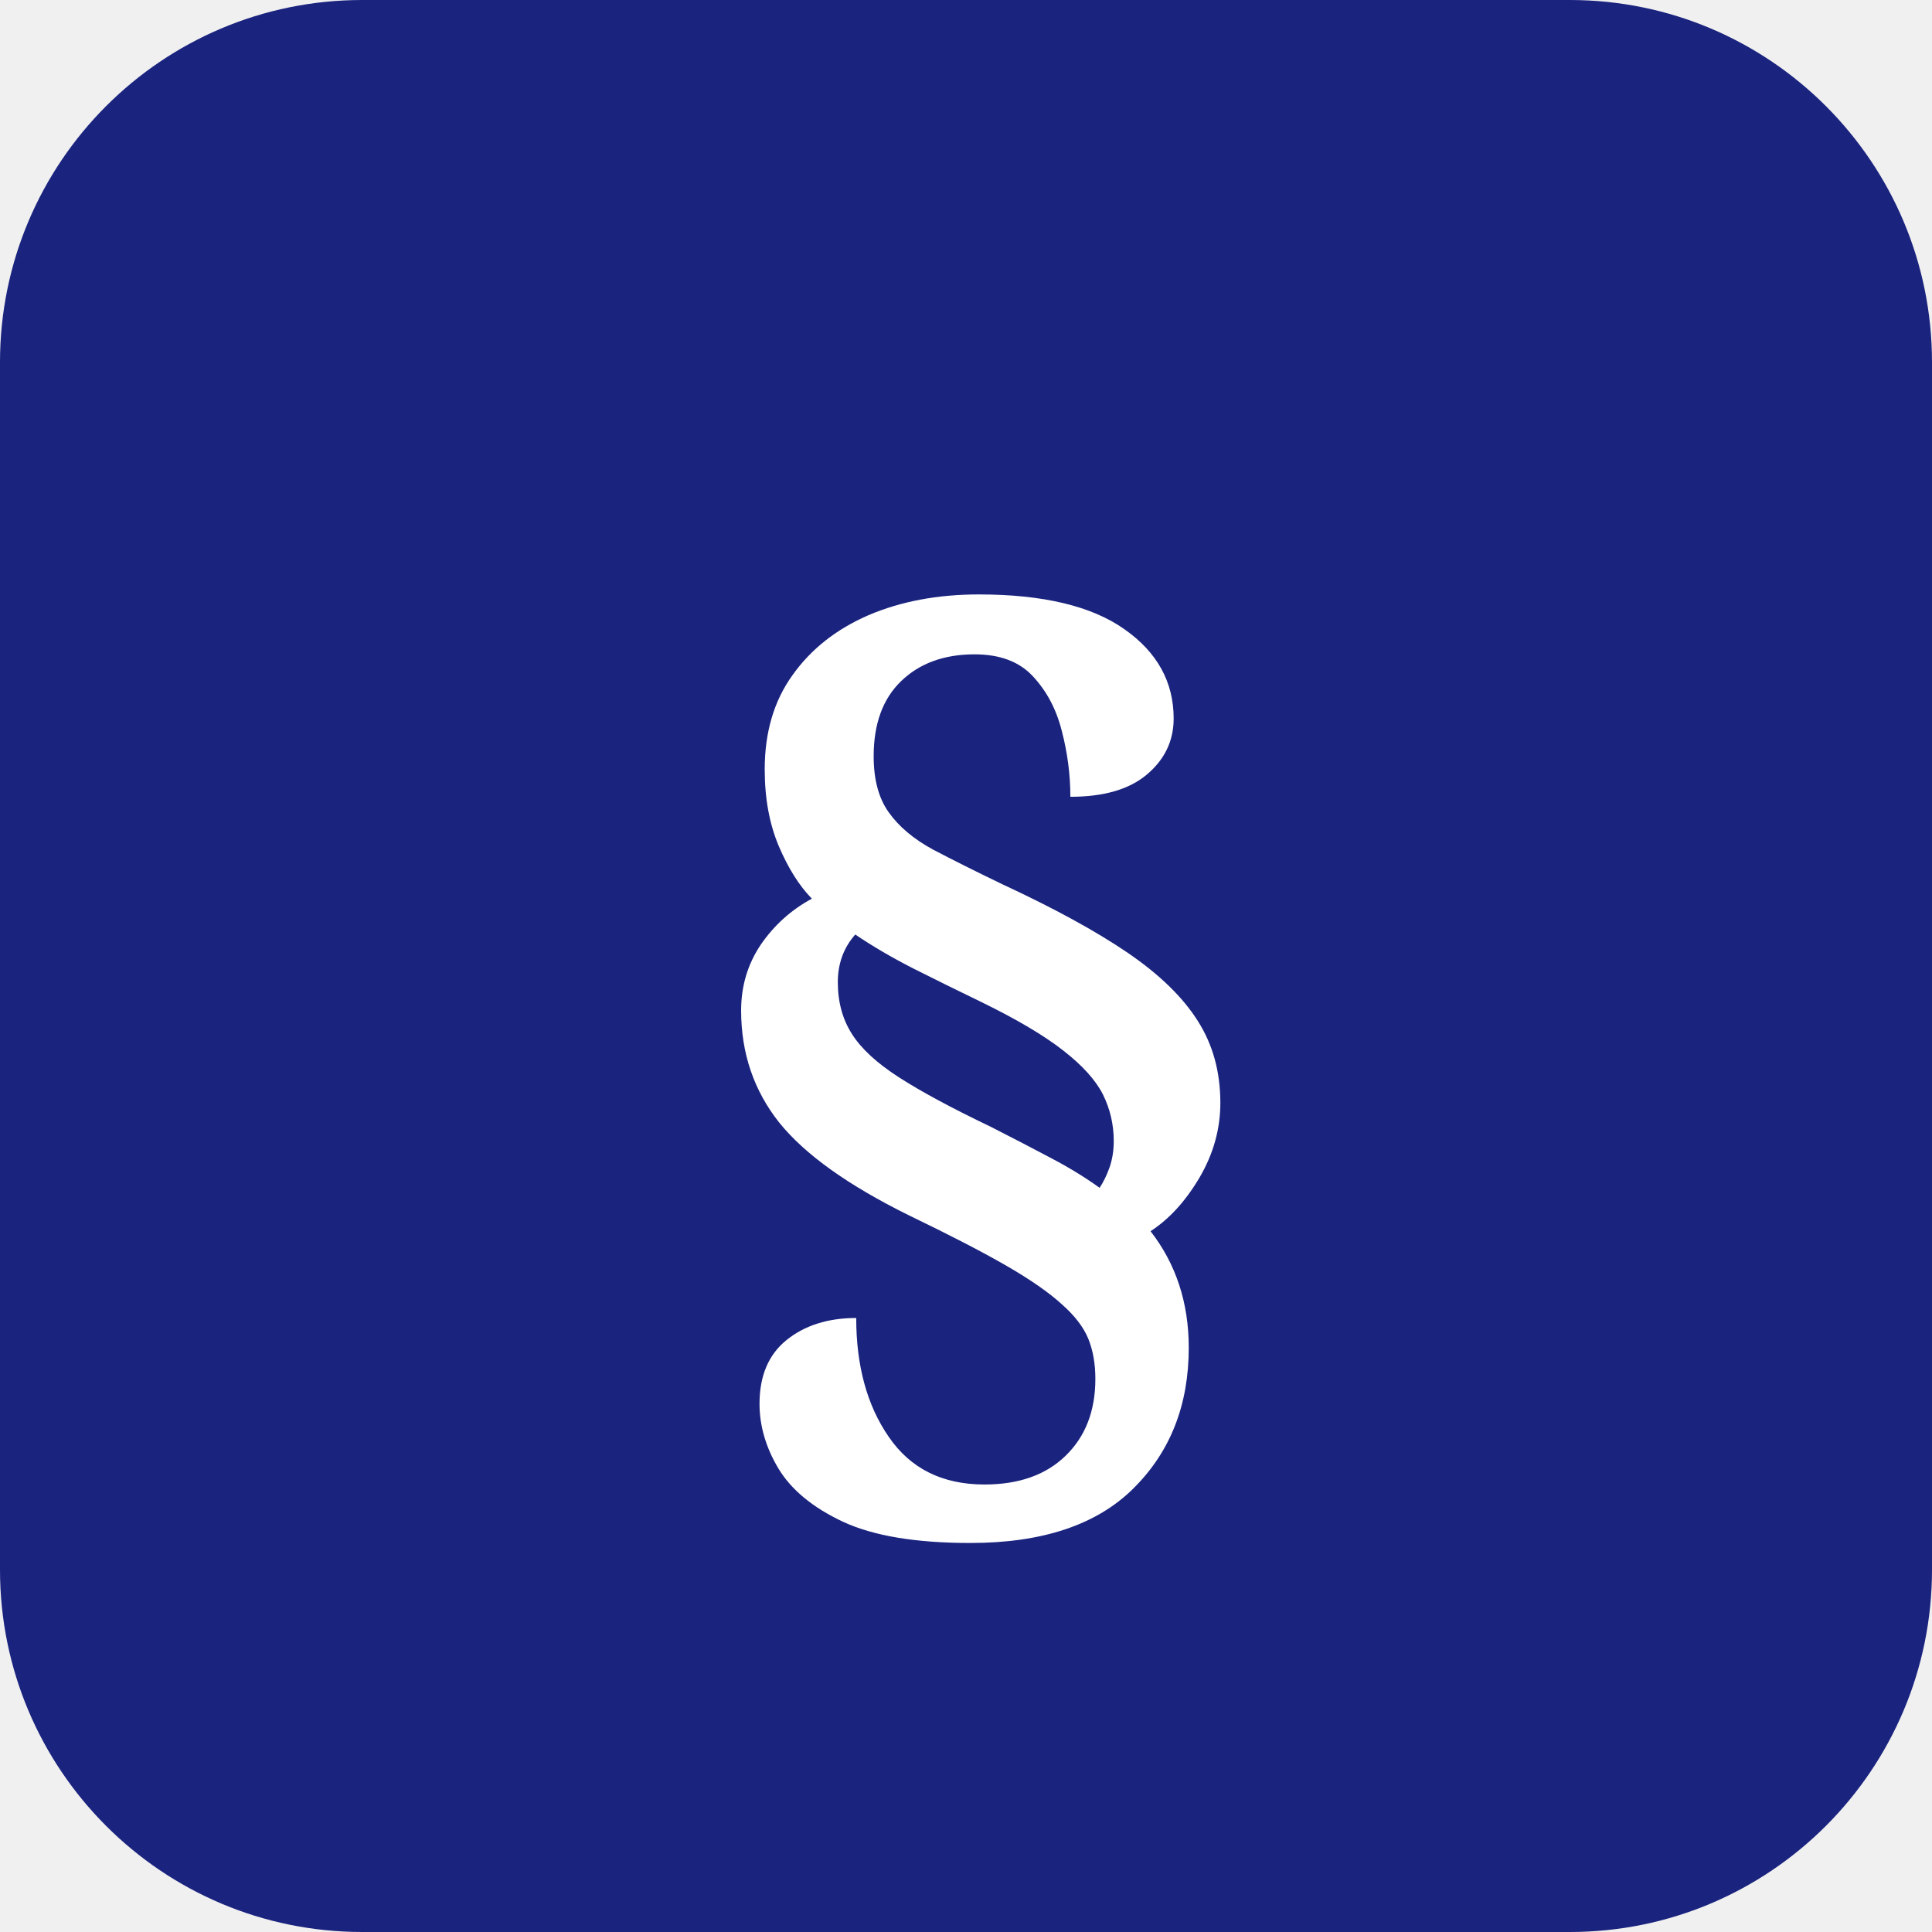
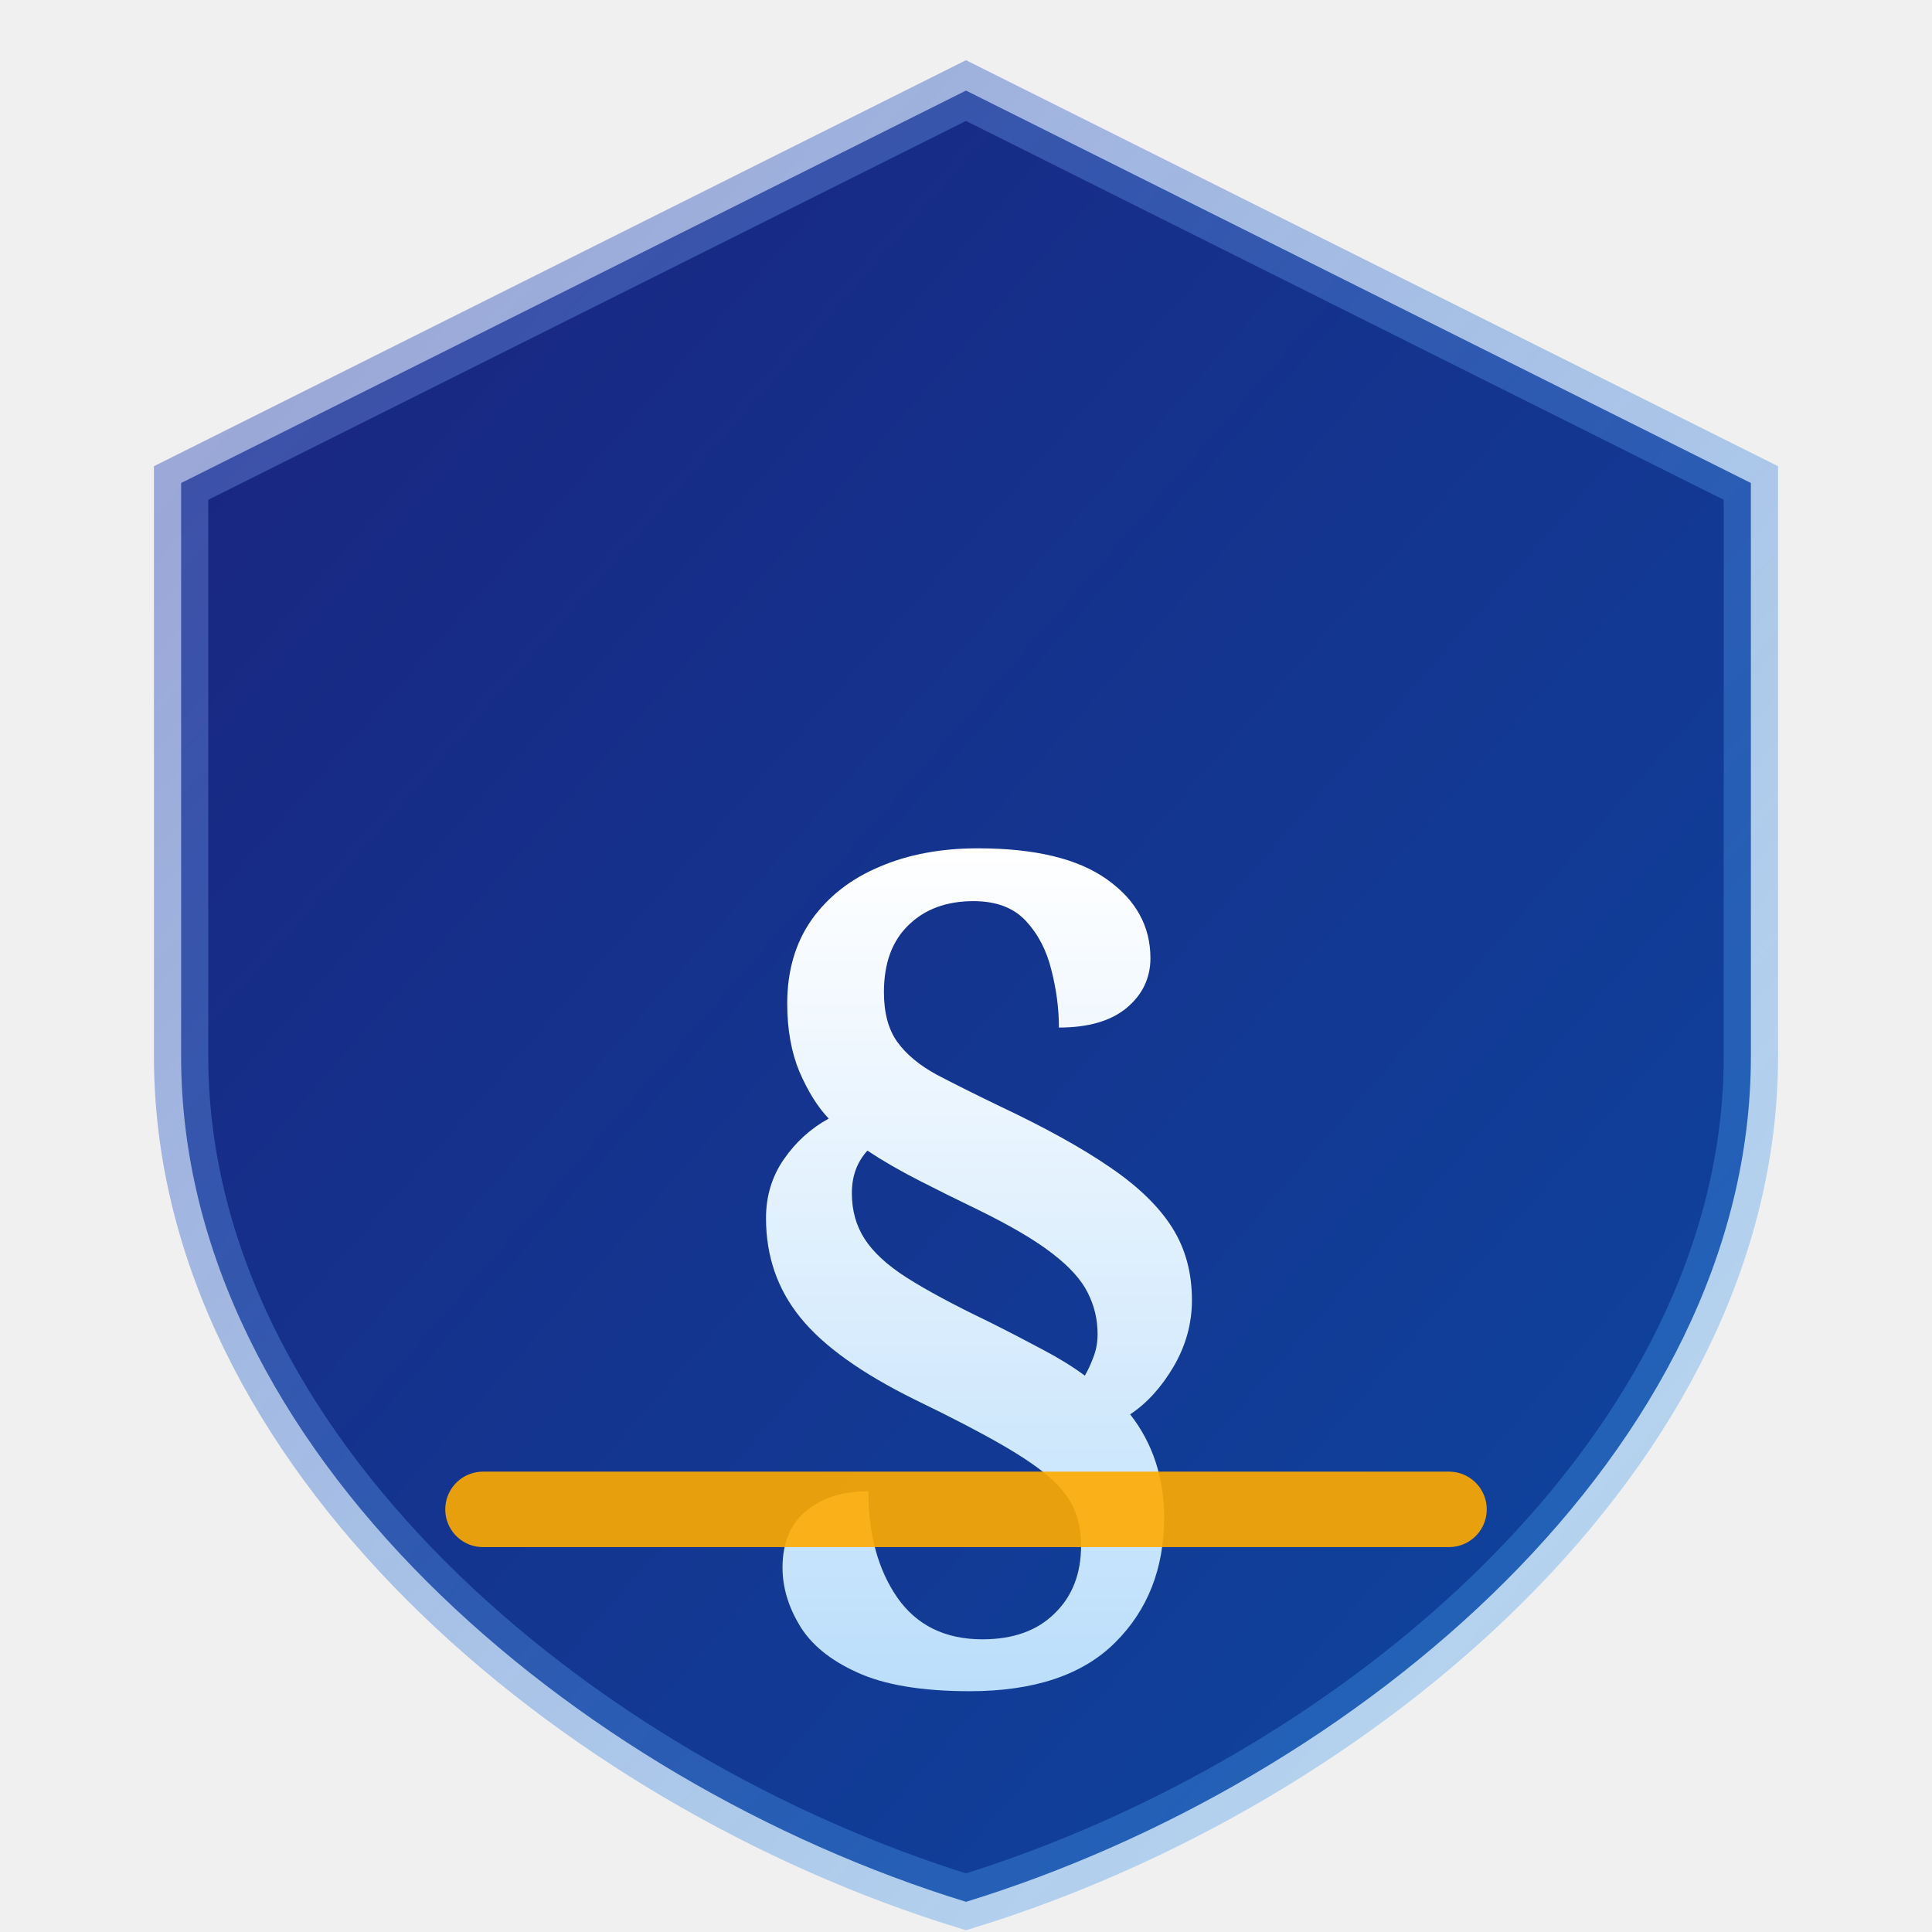
- <svg xmlns="http://www.w3.org/2000/svg" viewBox="0 0 64 64">
-   <rect width="64" height="64" rx="12" fill="#1a237e" />
-   <text x="50%" y="54%" dominant-baseline="middle" text-anchor="middle" font-size="36" fill="white" font-family="serif" font-weight="bold">§</text>
+ <svg xmlns="http://www.w3.org/2000/svg" viewBox="0 0 64 64" fill="none">
+   <path d="M32 3 L58 16 L58 35 C58 48 45 59 32 63 C19 59 6 48 6 35 L6 16 Z" fill="url(#sg)" stroke="url(#bg)" stroke-width="1.8" />
+   <text x="32" y="40" text-anchor="middle" dominant-baseline="central" font-family="Georgia, serif" font-weight="700" font-size="32" fill="url(#tg)">§</text>
+   <line x1="16" y1="50" x2="48" y2="50" stroke="#ffab00" stroke-width="2.5" stroke-linecap="round" opacity="0.9" />
+   <defs>
+     <linearGradient id="sg" x1="0" y1="0" x2="1" y2="1">
+       <stop offset="0%" stop-color="#1a237e" />
+       <stop offset="100%" stop-color="#0d47a1" />
+     </linearGradient>
+     <linearGradient id="bg" x1="0" y1="0" x2="1" y2="1">
+       <stop offset="0%" stop-color="#5c6bc0" stop-opacity="0.6" />
+       <stop offset="100%" stop-color="#42a5f5" stop-opacity="0.3" />
+     </linearGradient>
+     <linearGradient id="tg" x1="0" y1="0" x2="0" y2="1">
+       <stop offset="0%" stop-color="#ffffff" />
+       <stop offset="100%" stop-color="#bbdefb" />
+     </linearGradient>
+   </defs>
</svg>
